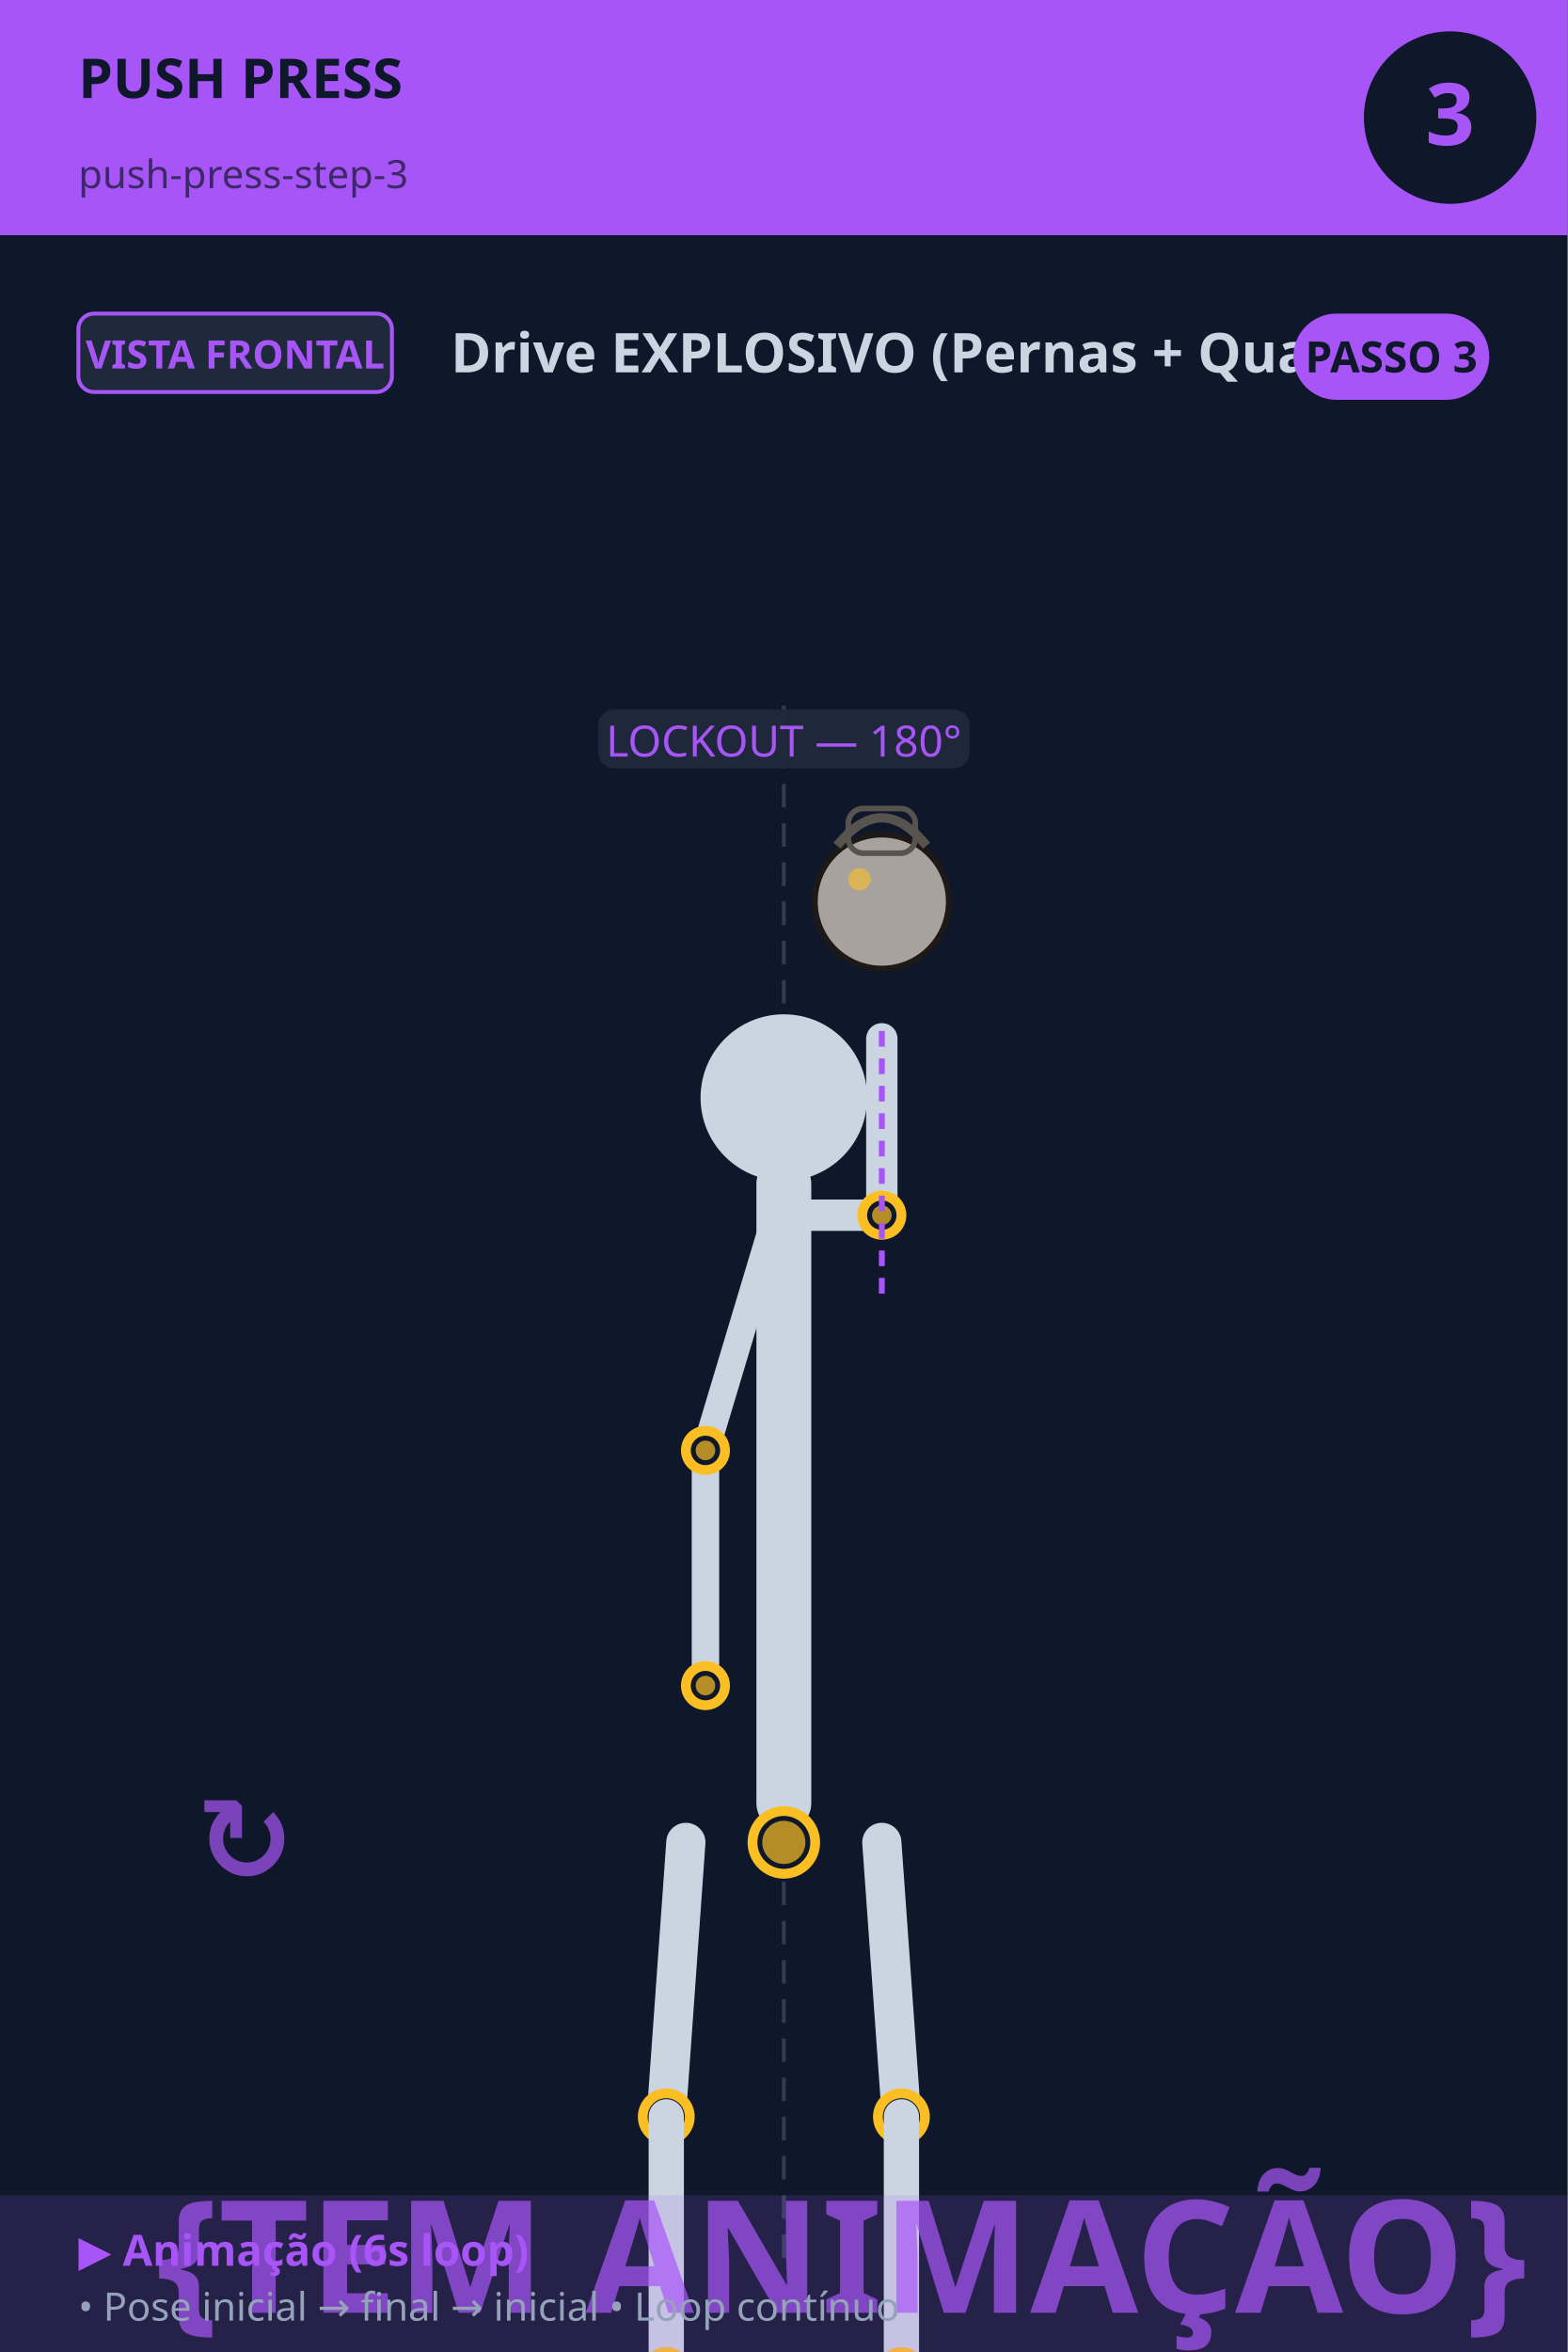
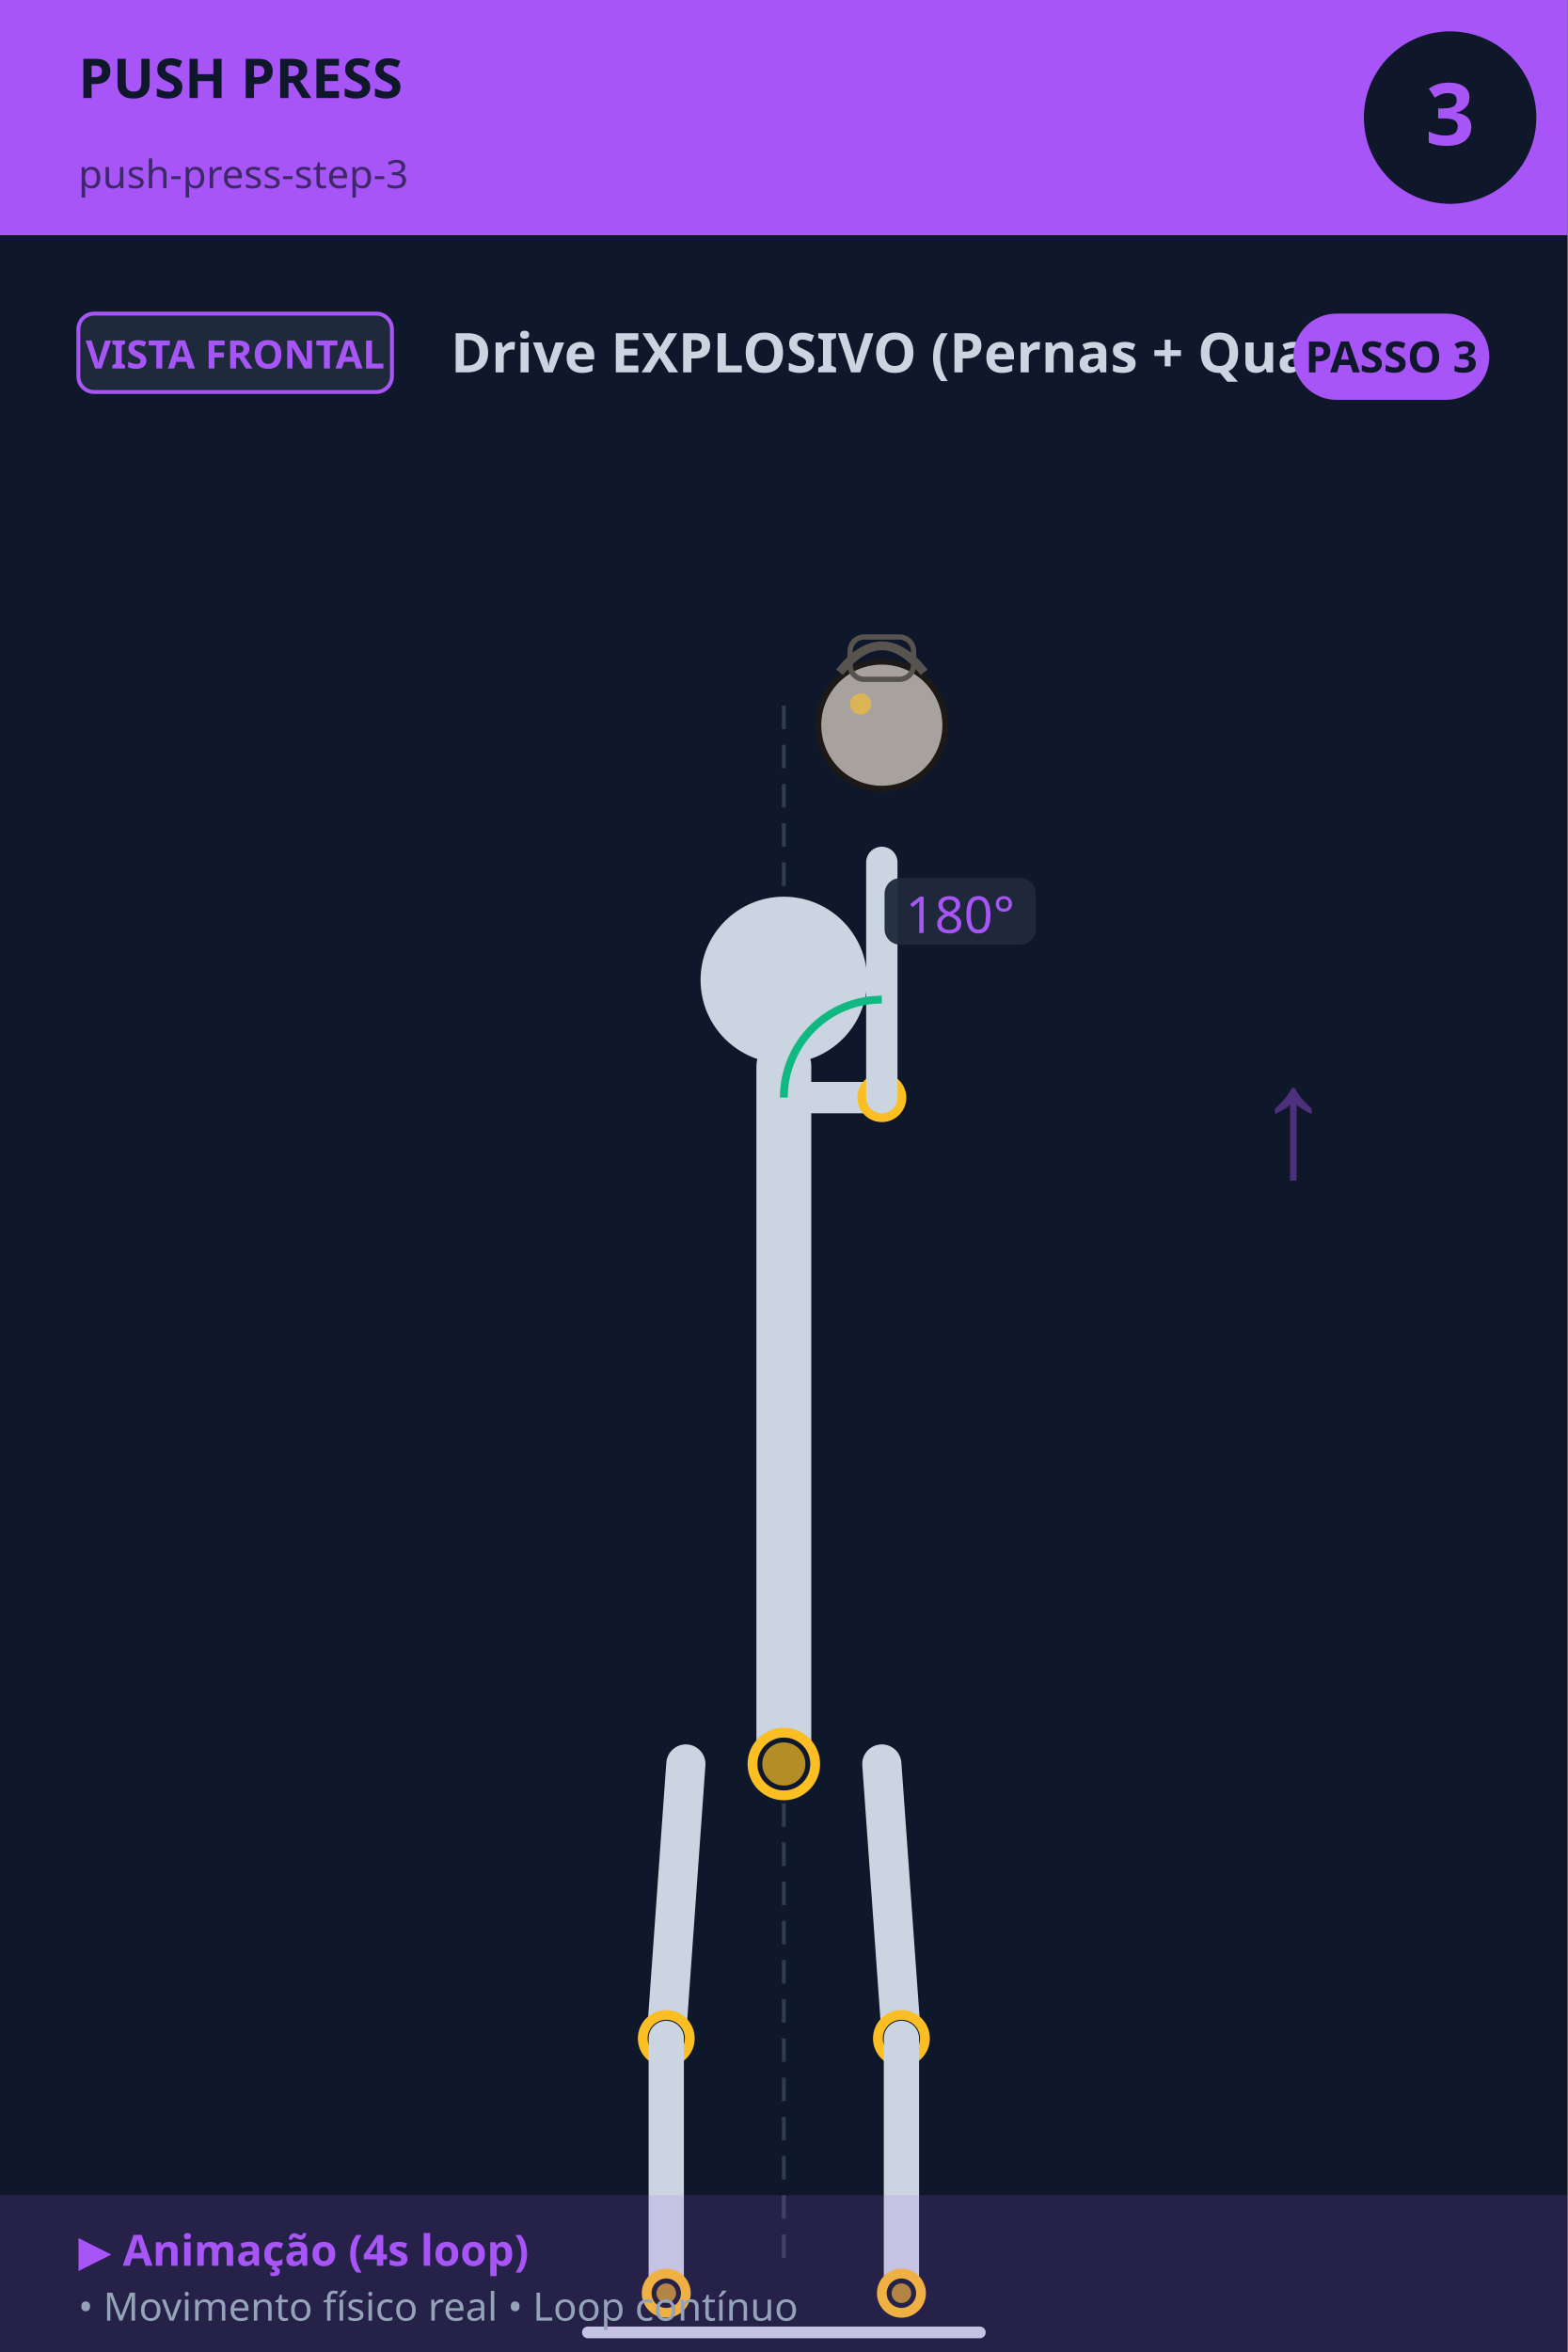
<svg xmlns="http://www.w3.org/2000/svg" viewBox="0 0 400 600" width="400" height="600">
  <rect width="400" height="600" fill="#0f172a" />
  <rect x="0" y="0" width="400" height="60" fill="#a855f7" />
  <text x="20" y="25" font-size="14" font-weight="bold" fill="#0f172a" font-family="sans-serif">PUSH PRESS</text>
  <text x="20" y="48" font-size="10" fill="#0f172a" opacity="0.7" font-family="sans-serif">push-press-step-3</text>
  <circle cx="370" cy="30" r="22" fill="#0f172a" />
  <text x="370" y="37" font-size="22" font-weight="bold" fill="#a855f7" text-anchor="middle" font-family="sans-serif">3</text>
  <rect x="20" y="80" width="80" height="20" rx="4" fill="#1e293b" stroke="#a855f7" stroke-width="1" />
  <text x="60" y="94" font-size="10" font-weight="bold" fill="#a855f7" text-anchor="middle" font-family="sans-serif">VISTA FRONTAL</text>
  <text x="115" y="95" font-size="14" font-weight="bold" fill="#cbd5e1" font-family="sans-serif">Drive EXPLOSIVO (Pernas + Quadril)</text>
  <g transform="translate(0, 50)">
    <line x1="200" y1="130" x2="200" y2="530" stroke="#475569" stroke-width="1" stroke-dasharray="6,4" opacity="0.6" />
-     <circle cx="200" cy="230" r="22" fill="#cbd5e1" stroke="#0f172a" stroke-width="1.5" />
-     <line x1="200" y1="252" x2="200" y2="410" stroke="#cbd5e1" stroke-width="14" stroke-linecap="round" />
-     <circle cx="200" cy="420" r="8" fill="#0f172a" stroke="#fbbf24" stroke-width="2.5" />
-     <circle cx="200" cy="420" r="5.5" fill="#fbbf24" opacity="0.7" />
-     <line x1="202" y1="260" x2="225" y2="260" stroke="#cbd5e1" stroke-width="8" stroke-linecap="round" />
-     <line x1="225" y1="260" x2="225" y2="215" stroke="#cbd5e1" stroke-width="8" stroke-linecap="round" />
-     <circle cx="225" cy="260" r="5" fill="#0f172a" stroke="#fbbf24" stroke-width="2.5" />
-     <circle cx="225" cy="260" r="2.5" fill="#fbbf24" opacity="0.7" />
-     <circle cx="225" cy="180" r="17.1" fill="#a8a29e" stroke="#1c1917" stroke-width="1.5" />
-     <path d="M 213.6 165.75 Q 225 151.5 236.4 165.75" fill="none" stroke="#57534e" stroke-width="2.375" />
-     <rect x="216.45" y="156.25" width="17.1" height="11.4" rx="3.8" fill="none" stroke="#57534e" stroke-width="1.425" />
-     <circle cx="219.3" cy="174.3" r="2.85" fill="#fbbf24" opacity="0.6" />
-     <line x1="198" y1="260" x2="180" y2="320" stroke="#cbd5e1" stroke-width="7" stroke-linecap="round" />
-     <line x1="180" y1="320" x2="180" y2="380" stroke="#cbd5e1" stroke-width="7" stroke-linecap="round" />
-     <circle cx="180" cy="320" r="5" fill="#0f172a" stroke="#fbbf24" stroke-width="2.5" />
-     <circle cx="180" cy="320" r="2.5" fill="#fbbf24" opacity="0.7" />
-     <circle cx="180" cy="380" r="5" fill="#0f172a" stroke="#fbbf24" stroke-width="2.5" />
-     <circle cx="180" cy="380" r="2.5" fill="#fbbf24" opacity="0.7" />
-     <line x1="175" y1="420" x2="170" y2="490" stroke="#cbd5e1" stroke-width="10" stroke-linecap="round" />
-     <line x1="225" y1="420" x2="230" y2="490" stroke="#cbd5e1" stroke-width="10" stroke-linecap="round" />
-     <circle cx="170" cy="490" r="6" fill="#0f172a" stroke="#fbbf24" stroke-width="2.5" />
-     <circle cx="170" cy="490" r="3.5" fill="#fbbf24" opacity="0.7" />
-     <circle cx="230" cy="490" r="6" fill="#0f172a" stroke="#fbbf24" stroke-width="2.5" />
-     <circle cx="230" cy="490" r="3.5" fill="#fbbf24" opacity="0.7" />
-     <line x1="170" y1="490" x2="170" y2="555" stroke="#cbd5e1" stroke-width="9" stroke-linecap="round" />
-     <line x1="230" y1="490" x2="230" y2="555" stroke="#cbd5e1" stroke-width="9" stroke-linecap="round" />
-     <circle cx="170" cy="555" r="5" fill="#0f172a" stroke="#fbbf24" stroke-width="2.5" />
-     <circle cx="170" cy="555" r="2.5" fill="#fbbf24" opacity="0.7" />
-     <circle cx="230" cy="555" r="5" fill="#0f172a" stroke="#fbbf24" stroke-width="2.5" />
-     <circle cx="230" cy="555" r="2.5" fill="#fbbf24" opacity="0.7" />
-     <line x1="150" y1="565" x2="250" y2="565" stroke="#cbd5e1" stroke-width="3" stroke-linecap="round" />
-     <rect x="152.65" y="131" width="94.7" height="15" rx="4" fill="#1e293b" opacity="0.95" />
-     <text x="200" y="143" font-size="11" fill="#a855f7" text-anchor="middle" font-family="sans-serif" font-weight="500">LOCKOUT — 180°</text>
-     <line x1="225" y1="280" x2="225" y2="210" stroke="#a855f7" stroke-width="1.5" stroke-dasharray="4,3" />
-     <g opacity="0.7">
-       <text x="40" y="540" font-size="40" fill="#a855f7" font-weight="bold" font-family="sans-serif">
- {TEM ANIMAÇÃO}
- <animate attributeName="opacity" values="0.9;0.4;0.9" dur="6s" repeatCount="indefinite" />
-       </text>
+     <circle cx="200" cy="200" r="22" fill="#cbd5e1" stroke="#0f172a" stroke-width="1.5" />
+     <line x1="200" y1="222" x2="200" y2="400" stroke="#cbd5e1" stroke-width="14" stroke-linecap="round" />
+     <circle cx="200" cy="400" r="8" fill="#0f172a" stroke="#fbbf24" stroke-width="2.5" />
+     <circle cx="200" cy="400" r="5.5" fill="#fbbf24" opacity="0.7" />
+     <g>
+       <animateTransform attributeName="transform" type="rotate" values="0 202 230; -30 202 230; -90 202 230; -150 202 230; -180 202 230; -180 202 230; -150 202 230; -90 202 230; -30 202 230; 0 202 230" keyTimes="0;0.1;0.2;0.3;0.4;0.5;0.6;0.7;0.8;0.9;1" dur="4s" repeatCount="indefinite" />
+       <line x1="202" y1="230" x2="225" y2="230" stroke="#cbd5e1" stroke-width="8" stroke-linecap="round" />
+       <line x1="225" y1="230" x2="225" y2="230" stroke="#cbd5e1" stroke-width="8" stroke-linecap="round" />
+       <circle cx="225" cy="230" r="5" fill="#0f172a" stroke="#fbbf24" stroke-width="2.5" />
+       <circle cx="225" cy="230" r="2.5" fill="#fbbf24" opacity="0.7" />
    </g>
+     <g>
+       <animateTransform attributeName="transform" type="rotate" values="0 202 230; -30 202 230; -90 202 230; -150 202 230; -180 202 230; -180 202 230; -150 202 230; -90 202 230; -30 202 230; 0 202 230" keyTimes="0;0.1;0.2;0.3;0.4;0.5;0.6;0.7;0.8;0.9;1" dur="4s" repeatCount="indefinite" />
+       <line x1="225" y1="230" x2="225" y2="170" stroke="#cbd5e1" stroke-width="8" stroke-linecap="round" />
+       <circle cx="225" cy="135" r="16.2" fill="#a8a29e" stroke="#1c1917" stroke-width="1.5" />
+       <path d="M 214.2 121.5 Q 225 108.0 235.8 121.5" fill="none" stroke="#57534e" stroke-width="2.25" />
+       <rect x="216.9" y="112.5" width="16.2" height="10.8" rx="3.6" fill="none" stroke="#57534e" stroke-width="1.35" />
+       <circle cx="219.6" cy="129.6" r="2.7" fill="#fbbf24" opacity="0.6" />
+     </g>
+     <line x1="175" y1="400" x2="170" y2="470" stroke="#cbd5e1" stroke-width="10" stroke-linecap="round" />
+     <line x1="225" y1="400" x2="230" y2="470" stroke="#cbd5e1" stroke-width="10" stroke-linecap="round" />
+     <circle cx="170" cy="470" r="6" fill="#0f172a" stroke="#fbbf24" stroke-width="2.5" />
+     <circle cx="170" cy="470" r="3.5" fill="#fbbf24" opacity="0.7" />
+     <circle cx="230" cy="470" r="6" fill="#0f172a" stroke="#fbbf24" stroke-width="2.5" />
+     <circle cx="230" cy="470" r="3.5" fill="#fbbf24" opacity="0.7" />
+     <line x1="170" y1="470" x2="170" y2="535" stroke="#cbd5e1" stroke-width="9" stroke-linecap="round" />
+     <line x1="230" y1="470" x2="230" y2="535" stroke="#cbd5e1" stroke-width="9" stroke-linecap="round" />
+     <circle cx="170" cy="535" r="5" fill="#0f172a" stroke="#fbbf24" stroke-width="2.5" />
+     <circle cx="170" cy="535" r="2.5" fill="#fbbf24" opacity="0.7" />
+     <circle cx="230" cy="535" r="5" fill="#0f172a" stroke="#fbbf24" stroke-width="2.5" />
+     <circle cx="230" cy="535" r="2.5" fill="#fbbf24" opacity="0.7" />
+     <line x1="150" y1="545" x2="250" y2="545" stroke="#cbd5e1" stroke-width="3" stroke-linecap="round" />
+     <path d="M 200.0 230.0 A 25 25 0 0 1 225.0 205.0" fill="none" stroke="#10b981" stroke-width="2" />
+     <rect x="225.7" y="174" width="38.6" height="17" rx="4" fill="#1e293b" opacity="0.95" />
+     <text x="245" y="188" font-size="13" fill="#a855f7" text-anchor="middle" font-family="sans-serif" font-weight="500">180°</text>
+     <text x="320" y="250" font-size="40" fill="#a855f7" opacity="0.4" font-weight="bold">↑</text>
  </g>
  <rect x="0" y="560" width="400" height="40" fill="#a855f7" opacity="0.15" />
-   <text x="20" y="578" font-size="11" font-weight="bold" fill="#a855f7" font-family="sans-serif">▶ Animação (6s loop)</text>
-   <text x="20" y="592" font-size="10" fill="#94a3b8" font-family="sans-serif">• Pose inicial → final → inicial • Loop contínuo</text>
+   <text x="20" y="578" font-size="11" font-weight="bold" fill="#a855f7" font-family="sans-serif">▶ Animação (4s loop)</text>
+   <text x="20" y="592" font-size="10" fill="#94a3b8" font-family="sans-serif">• Movimento físico real • Loop contínuo</text>
  <g transform="translate(330, 80)">
    <rect x="0" y="0" width="50" height="22" rx="11" fill="#a855f7" />
    <text x="25" y="15" font-size="11" font-weight="bold" fill="#0f172a" text-anchor="middle" font-family="sans-serif">PASSO 3</text>
  </g>
-   <g transform="translate(50, 480)">
-     <text font-size="30" fill="#a855f7" font-weight="bold" font-family="sans-serif" opacity="0.7">↻
- <animateTransform attributeName="transform" type="rotate" from="0 15 15" to="360 15 15" dur="6s" repeatCount="indefinite" />
-     </text>
-   </g>
</svg>
